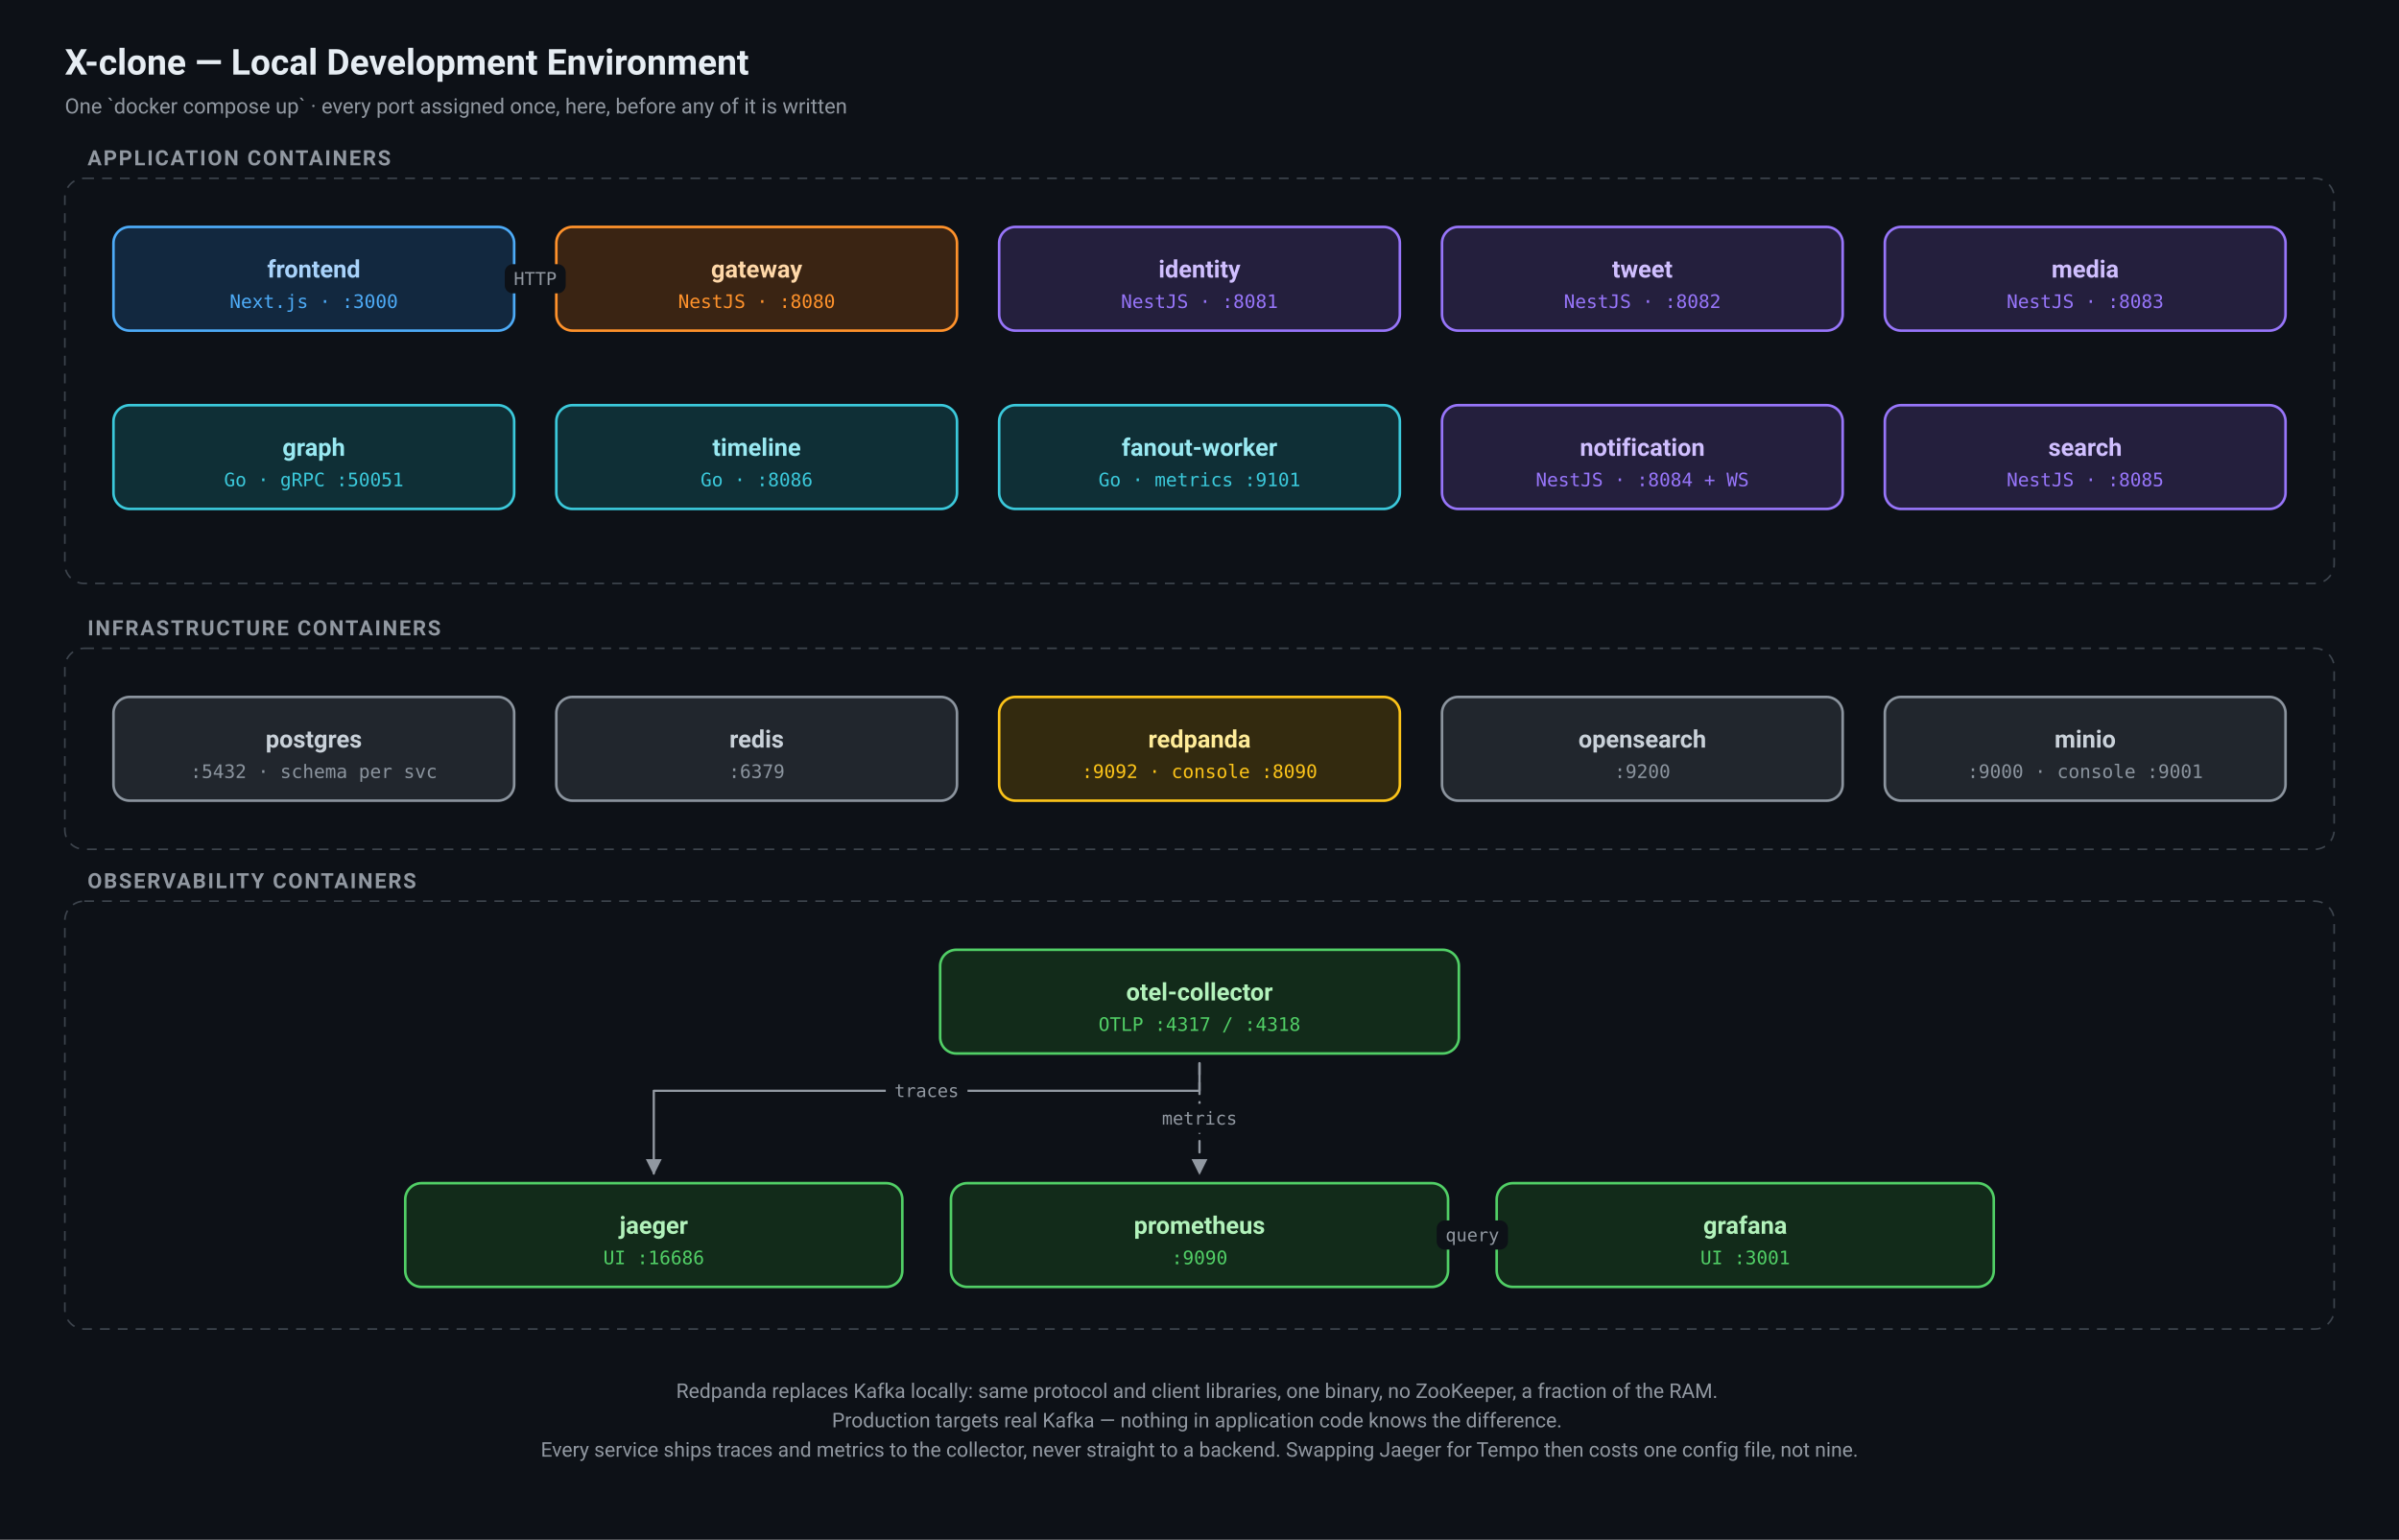
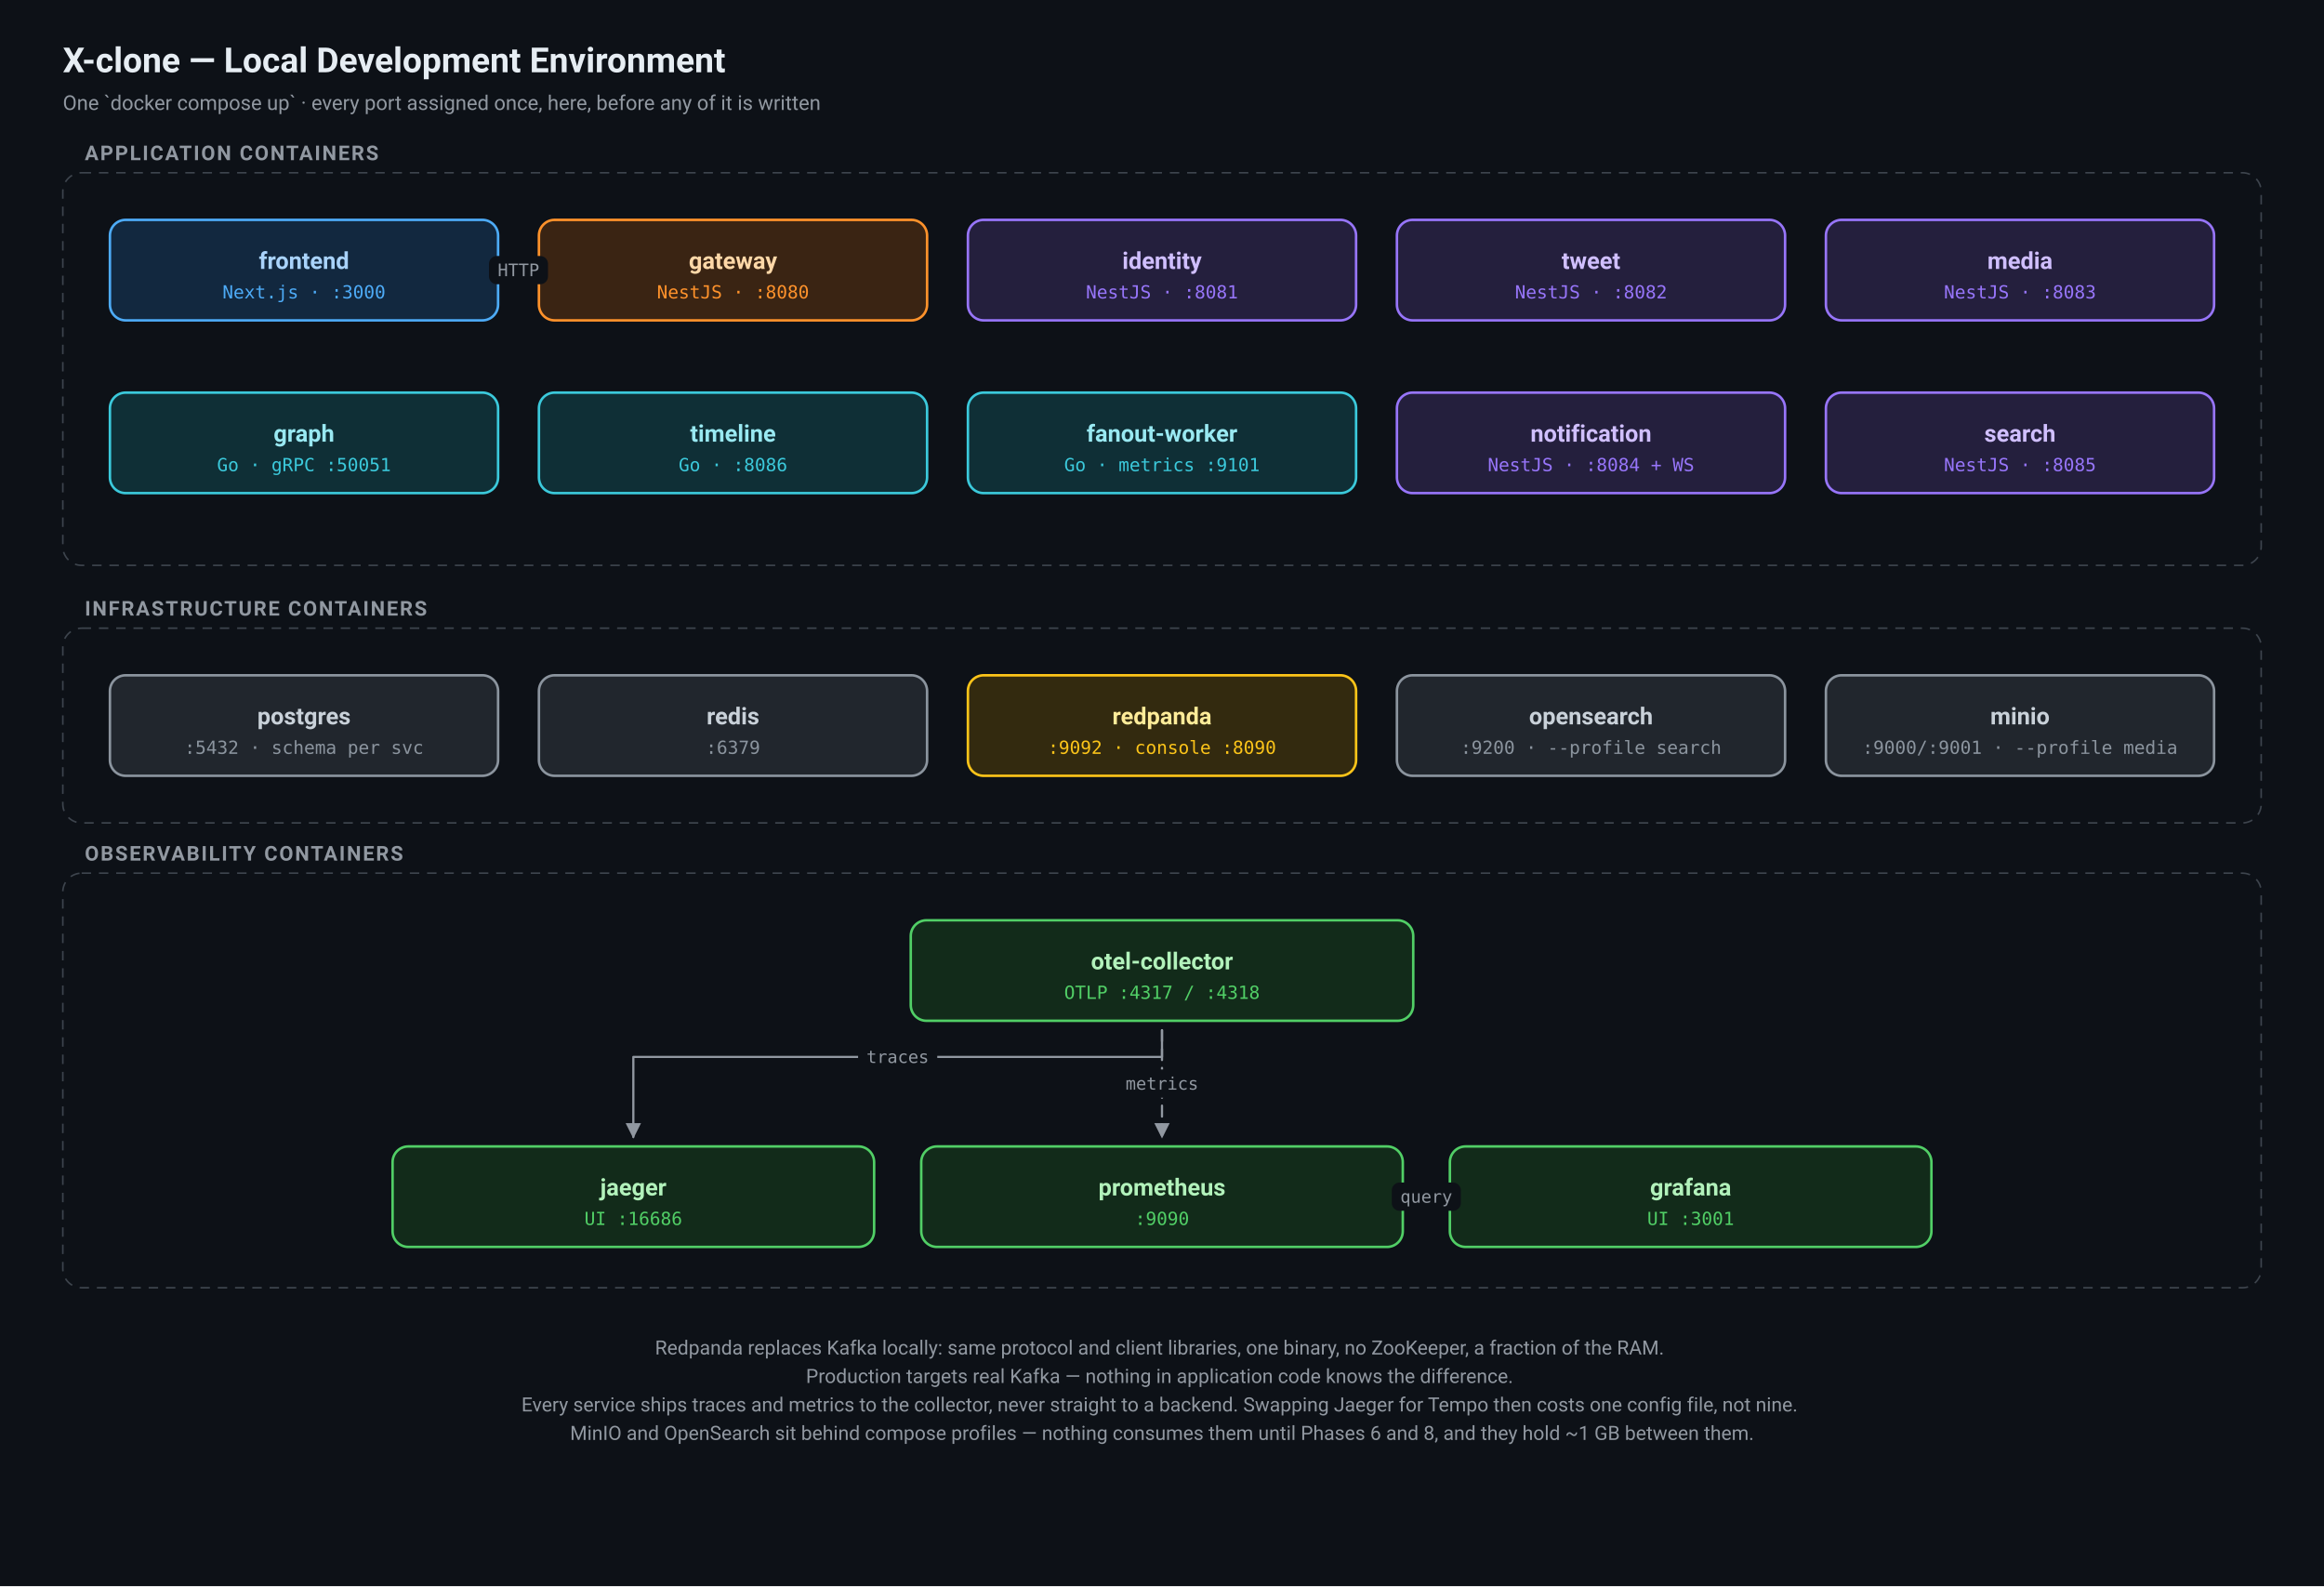
- <svg xmlns="http://www.w3.org/2000/svg" viewBox="0 0 1480 950" width="1480" height="950" role="img" aria-label="X-clone — Local Development Environment" font-family="ui-sans-serif, -apple-system, BlinkMacSystemFont, 'Segoe UI', Roboto, Helvetica, Arial, sans-serif">
+ <svg xmlns="http://www.w3.org/2000/svg" viewBox="0 0 1480 1010" width="1480" height="1010" role="img" aria-label="X-clone — Local Development Environment" font-family="ui-sans-serif, -apple-system, BlinkMacSystemFont, 'Segoe UI', Roboto, Helvetica, Arial, sans-serif">
  <defs>
    <marker id="ah-edge" viewBox="0 0 10 10" refX="9" refY="5" markerWidth="7" markerHeight="7" orient="auto-start-reverse">
      <path d="M0,0 L10,5 L0,10 z" fill="#9198a1" />
    </marker>
    <marker id="ah-accent" viewBox="0 0 10 10" refX="9" refY="5" markerWidth="7" markerHeight="7" orient="auto-start-reverse">
      <path d="M0,0 L10,5 L0,10 z" fill="#ff9a5c" />
    </marker>
  </defs>
  <rect width="100%" height="100%" fill="#0d1117" />
  <text x="40" y="46" font-size="22" font-weight="600" fill="#e6edf3">X-clone — Local Development Environment</text>
  <text x="40" y="70" font-size="13" fill="#9198a1">One `docker compose up` · every port assigned once, here, before any of it is written</text>
  <rect x="40" y="110" width="1400" height="250" rx="12" fill="none" stroke="#3d444d" stroke-width="1" stroke-dasharray="6 5" />
  <text x="54" y="102" font-size="13" font-weight="600" letter-spacing="0.08em" fill="#9198a1">APPLICATION CONTAINERS</text>
  <rect x="40" y="400" width="1400" height="124" rx="12" fill="none" stroke="#3d444d" stroke-width="1" stroke-dasharray="6 5" />
  <text x="54" y="392" font-size="13" font-weight="600" letter-spacing="0.08em" fill="#9198a1">INFRASTRUCTURE CONTAINERS</text>
  <rect x="40" y="556" width="1400" height="264" rx="12" fill="none" stroke="#3d444d" stroke-width="1" stroke-dasharray="6 5" />
  <text x="54" y="548" font-size="13" font-weight="600" letter-spacing="0.08em" fill="#9198a1">OBSERVABILITY CONTAINERS</text>
  <path d="M323.2,172 L337.2,172" fill="none" stroke="#9198a1" stroke-width="1.4" stroke-linejoin="round" stroke-linecap="round" marker-end="url(#ah-edge)" />
  <path d="M740,656 L740,673 L403.33,673 L403.33,724" fill="none" stroke="#9198a1" stroke-width="1.4" stroke-linejoin="round" stroke-linecap="round" marker-end="url(#ah-edge)" />
  <path d="M740,656 L740,724" fill="none" stroke="#9198a1" stroke-width="1.4" stroke-linejoin="round" stroke-linecap="round" stroke-dasharray="7 5" marker-end="url(#ah-edge)" />
  <path d="M899.33,762 L917.33,762" fill="none" stroke="#9198a1" stroke-width="1.4" stroke-linejoin="round" stroke-linecap="round" marker-end="url(#ah-edge)" />
  <rect x="70" y="140" width="247.2" height="64" rx="10" fill="#12283f" stroke="#4dabf7" stroke-width="1.6" />
  <text x="193.6" y="166" dy="0.35em" text-anchor="middle" font-size="15" font-weight="600" fill="#a9d3fb">frontend</text>
  <text x="193.6" y="186" dy="0.35em" text-anchor="middle" font-size="11.5" font-family="ui-monospace, SFMono-Regular, 'SF Mono', Menlo, Consolas, monospace" fill="#4dabf7">Next.js · :3000</text>
  <rect x="343.2" y="140" width="247.2" height="64" rx="10" fill="#3a2413" stroke="#ff922b" stroke-width="1.6" />
  <text x="466.8" y="166" dy="0.35em" text-anchor="middle" font-size="15" font-weight="600" fill="#ffd8a8">gateway</text>
  <text x="466.8" y="186" dy="0.35em" text-anchor="middle" font-size="11.5" font-family="ui-monospace, SFMono-Regular, 'SF Mono', Menlo, Consolas, monospace" fill="#ff922b">NestJS · :8080</text>
  <rect x="616.4" y="140" width="247.2" height="64" rx="10" fill="#241f3d" stroke="#9775fa" stroke-width="1.6" />
  <text x="740" y="166" dy="0.35em" text-anchor="middle" font-size="15" font-weight="600" fill="#d0bfff">identity</text>
  <text x="740" y="186" dy="0.35em" text-anchor="middle" font-size="11.5" font-family="ui-monospace, SFMono-Regular, 'SF Mono', Menlo, Consolas, monospace" fill="#9775fa">NestJS · :8081</text>
  <rect x="889.6" y="140" width="247.2" height="64" rx="10" fill="#241f3d" stroke="#9775fa" stroke-width="1.6" />
  <text x="1013.2" y="166" dy="0.35em" text-anchor="middle" font-size="15" font-weight="600" fill="#d0bfff">tweet</text>
  <text x="1013.2" y="186" dy="0.35em" text-anchor="middle" font-size="11.5" font-family="ui-monospace, SFMono-Regular, 'SF Mono', Menlo, Consolas, monospace" fill="#9775fa">NestJS · :8082</text>
  <rect x="1162.8" y="140" width="247.2" height="64" rx="10" fill="#241f3d" stroke="#9775fa" stroke-width="1.6" />
  <text x="1286.4" y="166" dy="0.35em" text-anchor="middle" font-size="15" font-weight="600" fill="#d0bfff">media</text>
  <text x="1286.4" y="186" dy="0.35em" text-anchor="middle" font-size="11.5" font-family="ui-monospace, SFMono-Regular, 'SF Mono', Menlo, Consolas, monospace" fill="#9775fa">NestJS · :8083</text>
  <rect x="70" y="250" width="247.2" height="64" rx="10" fill="#0f2f36" stroke="#3bc9db" stroke-width="1.6" />
  <text x="193.6" y="276" dy="0.35em" text-anchor="middle" font-size="15" font-weight="600" fill="#99e9f2">graph</text>
  <text x="193.6" y="296" dy="0.35em" text-anchor="middle" font-size="11.5" font-family="ui-monospace, SFMono-Regular, 'SF Mono', Menlo, Consolas, monospace" fill="#3bc9db">Go · gRPC :50051</text>
  <rect x="343.2" y="250" width="247.2" height="64" rx="10" fill="#0f2f36" stroke="#3bc9db" stroke-width="1.6" />
  <text x="466.8" y="276" dy="0.35em" text-anchor="middle" font-size="15" font-weight="600" fill="#99e9f2">timeline</text>
  <text x="466.8" y="296" dy="0.35em" text-anchor="middle" font-size="11.5" font-family="ui-monospace, SFMono-Regular, 'SF Mono', Menlo, Consolas, monospace" fill="#3bc9db">Go · :8086</text>
  <rect x="616.4" y="250" width="247.2" height="64" rx="10" fill="#0f2f36" stroke="#3bc9db" stroke-width="1.6" />
  <text x="740" y="276" dy="0.35em" text-anchor="middle" font-size="15" font-weight="600" fill="#99e9f2">fanout-worker</text>
  <text x="740" y="296" dy="0.35em" text-anchor="middle" font-size="11.5" font-family="ui-monospace, SFMono-Regular, 'SF Mono', Menlo, Consolas, monospace" fill="#3bc9db">Go · metrics :9101</text>
  <rect x="889.6" y="250" width="247.2" height="64" rx="10" fill="#241f3d" stroke="#9775fa" stroke-width="1.6" />
  <text x="1013.2" y="276" dy="0.35em" text-anchor="middle" font-size="15" font-weight="600" fill="#d0bfff">notification</text>
  <text x="1013.2" y="296" dy="0.35em" text-anchor="middle" font-size="11.5" font-family="ui-monospace, SFMono-Regular, 'SF Mono', Menlo, Consolas, monospace" fill="#9775fa">NestJS · :8084 + WS</text>
  <rect x="1162.8" y="250" width="247.2" height="64" rx="10" fill="#241f3d" stroke="#9775fa" stroke-width="1.6" />
  <text x="1286.4" y="276" dy="0.35em" text-anchor="middle" font-size="15" font-weight="600" fill="#d0bfff">search</text>
  <text x="1286.4" y="296" dy="0.35em" text-anchor="middle" font-size="11.5" font-family="ui-monospace, SFMono-Regular, 'SF Mono', Menlo, Consolas, monospace" fill="#9775fa">NestJS · :8085</text>
  <rect x="70" y="430" width="247.2" height="64" rx="10" fill="#21262d" stroke="#8b949e" stroke-width="1.6" />
  <text x="193.6" y="456" dy="0.35em" text-anchor="middle" font-size="15" font-weight="600" fill="#c9d1d9">postgres</text>
  <text x="193.6" y="476" dy="0.35em" text-anchor="middle" font-size="11.5" font-family="ui-monospace, SFMono-Regular, 'SF Mono', Menlo, Consolas, monospace" fill="#8b949e">:5432 · schema per svc</text>
  <rect x="343.2" y="430" width="247.2" height="64" rx="10" fill="#21262d" stroke="#8b949e" stroke-width="1.6" />
  <text x="466.8" y="456" dy="0.35em" text-anchor="middle" font-size="15" font-weight="600" fill="#c9d1d9">redis</text>
  <text x="466.8" y="476" dy="0.35em" text-anchor="middle" font-size="11.5" font-family="ui-monospace, SFMono-Regular, 'SF Mono', Menlo, Consolas, monospace" fill="#8b949e">:6379</text>
  <rect x="616.4" y="430" width="247.2" height="64" rx="10" fill="#332a0f" stroke="#fcc419" stroke-width="1.6" />
  <text x="740" y="456" dy="0.35em" text-anchor="middle" font-size="15" font-weight="600" fill="#ffec99">redpanda</text>
  <text x="740" y="476" dy="0.35em" text-anchor="middle" font-size="11.5" font-family="ui-monospace, SFMono-Regular, 'SF Mono', Menlo, Consolas, monospace" fill="#fcc419">:9092 · console :8090</text>
  <rect x="889.6" y="430" width="247.2" height="64" rx="10" fill="#21262d" stroke="#8b949e" stroke-width="1.6" />
  <text x="1013.2" y="456" dy="0.35em" text-anchor="middle" font-size="15" font-weight="600" fill="#c9d1d9">opensearch</text>
-   <text x="1013.2" y="476" dy="0.35em" text-anchor="middle" font-size="11.5" font-family="ui-monospace, SFMono-Regular, 'SF Mono', Menlo, Consolas, monospace" fill="#8b949e">:9200</text>
+   <text x="1013.2" y="476" dy="0.35em" text-anchor="middle" font-size="11.5" font-family="ui-monospace, SFMono-Regular, 'SF Mono', Menlo, Consolas, monospace" fill="#8b949e">:9200 · --profile search</text>
  <rect x="1162.8" y="430" width="247.2" height="64" rx="10" fill="#21262d" stroke="#8b949e" stroke-width="1.6" />
  <text x="1286.4" y="456" dy="0.35em" text-anchor="middle" font-size="15" font-weight="600" fill="#c9d1d9">minio</text>
-   <text x="1286.4" y="476" dy="0.35em" text-anchor="middle" font-size="11.5" font-family="ui-monospace, SFMono-Regular, 'SF Mono', Menlo, Consolas, monospace" fill="#8b949e">:9000 · console :9001</text>
+   <text x="1286.4" y="476" dy="0.35em" text-anchor="middle" font-size="11.5" font-family="ui-monospace, SFMono-Regular, 'SF Mono', Menlo, Consolas, monospace" fill="#8b949e">:9000/:9001 · --profile media</text>
  <rect x="580" y="586" width="320" height="64" rx="10" fill="#122b1a" stroke="#51cf66" stroke-width="1.6" />
  <text x="740" y="612" dy="0.35em" text-anchor="middle" font-size="15" font-weight="600" fill="#b2f2bb">otel-collector</text>
  <text x="740" y="632" dy="0.35em" text-anchor="middle" font-size="11.5" font-family="ui-monospace, SFMono-Regular, 'SF Mono', Menlo, Consolas, monospace" fill="#51cf66">OTLP :4317 / :4318</text>
  <rect x="250" y="730" width="306.67" height="64" rx="10" fill="#122b1a" stroke="#51cf66" stroke-width="1.6" />
  <text x="403.33" y="756" dy="0.35em" text-anchor="middle" font-size="15" font-weight="600" fill="#b2f2bb">jaeger</text>
  <text x="403.33" y="776" dy="0.35em" text-anchor="middle" font-size="11.5" font-family="ui-monospace, SFMono-Regular, 'SF Mono', Menlo, Consolas, monospace" fill="#51cf66">UI :16686</text>
  <rect x="586.67" y="730" width="306.67" height="64" rx="10" fill="#122b1a" stroke="#51cf66" stroke-width="1.6" />
  <text x="740" y="756" dy="0.35em" text-anchor="middle" font-size="15" font-weight="600" fill="#b2f2bb">prometheus</text>
  <text x="740" y="776" dy="0.35em" text-anchor="middle" font-size="11.5" font-family="ui-monospace, SFMono-Regular, 'SF Mono', Menlo, Consolas, monospace" fill="#51cf66">:9090</text>
  <rect x="923.33" y="730" width="306.67" height="64" rx="10" fill="#122b1a" stroke="#51cf66" stroke-width="1.6" />
  <text x="1076.67" y="756" dy="0.35em" text-anchor="middle" font-size="15" font-weight="600" fill="#b2f2bb">grafana</text>
  <text x="1076.67" y="776" dy="0.35em" text-anchor="middle" font-size="11.5" font-family="ui-monospace, SFMono-Regular, 'SF Mono', Menlo, Consolas, monospace" fill="#51cf66">UI :3001</text>
  <rect x="311.4" y="163" width="37.6" height="18" rx="5" fill="#0d1117" stroke="none" />
  <text x="330.2" y="172" dy="0.35em" text-anchor="middle" font-size="11" font-family="ui-monospace, SFMono-Regular, 'SF Mono', Menlo, Consolas, monospace" fill="#9198a1">HTTP</text>
  <rect x="546.47" y="664" width="50.4" height="18" rx="5" fill="#0d1117" stroke="none" />
  <text x="571.67" y="673" dy="0.35em" text-anchor="middle" font-size="11" font-family="ui-monospace, SFMono-Regular, 'SF Mono', Menlo, Consolas, monospace" fill="#9198a1">traces</text>
  <rect x="711.6" y="681" width="56.8" height="18" rx="5" fill="#0d1117" stroke="none" />
  <text x="740" y="690" dy="0.35em" text-anchor="middle" font-size="11" font-family="ui-monospace, SFMono-Regular, 'SF Mono', Menlo, Consolas, monospace" fill="#9198a1">metrics</text>
  <rect x="886.33" y="753" width="44" height="18" rx="5" fill="#0d1117" stroke="none" />
  <text x="908.33" y="762" dy="0.35em" text-anchor="middle" font-size="11" font-family="ui-monospace, SFMono-Regular, 'SF Mono', Menlo, Consolas, monospace" fill="#9198a1">query</text>
  <text x="740" y="862.5" font-size="12.5" fill="#9198a1" text-anchor="middle">
    <tspan x="740">Redpanda replaces Kafka locally: same protocol and client libraries, one binary, no ZooKeeper, a fraction of the RAM.</tspan>
    <tspan x="740" dy="18.125">Production targets real Kafka — nothing in application code knows the difference.</tspan>
    <tspan x="740" dy="18.125" />
    <tspan x="740" dy="18.125">Every service ships traces and metrics to the collector, never straight to a backend. Swapping Jaeger for Tempo then costs one config file, not nine.</tspan>
+     <tspan x="740" dy="18.125" />
+     <tspan x="740" dy="18.125">MinIO and OpenSearch sit behind compose profiles — nothing consumes them until Phases 6 and 8, and they hold ~1 GB between them.</tspan>
  </text>
</svg>
